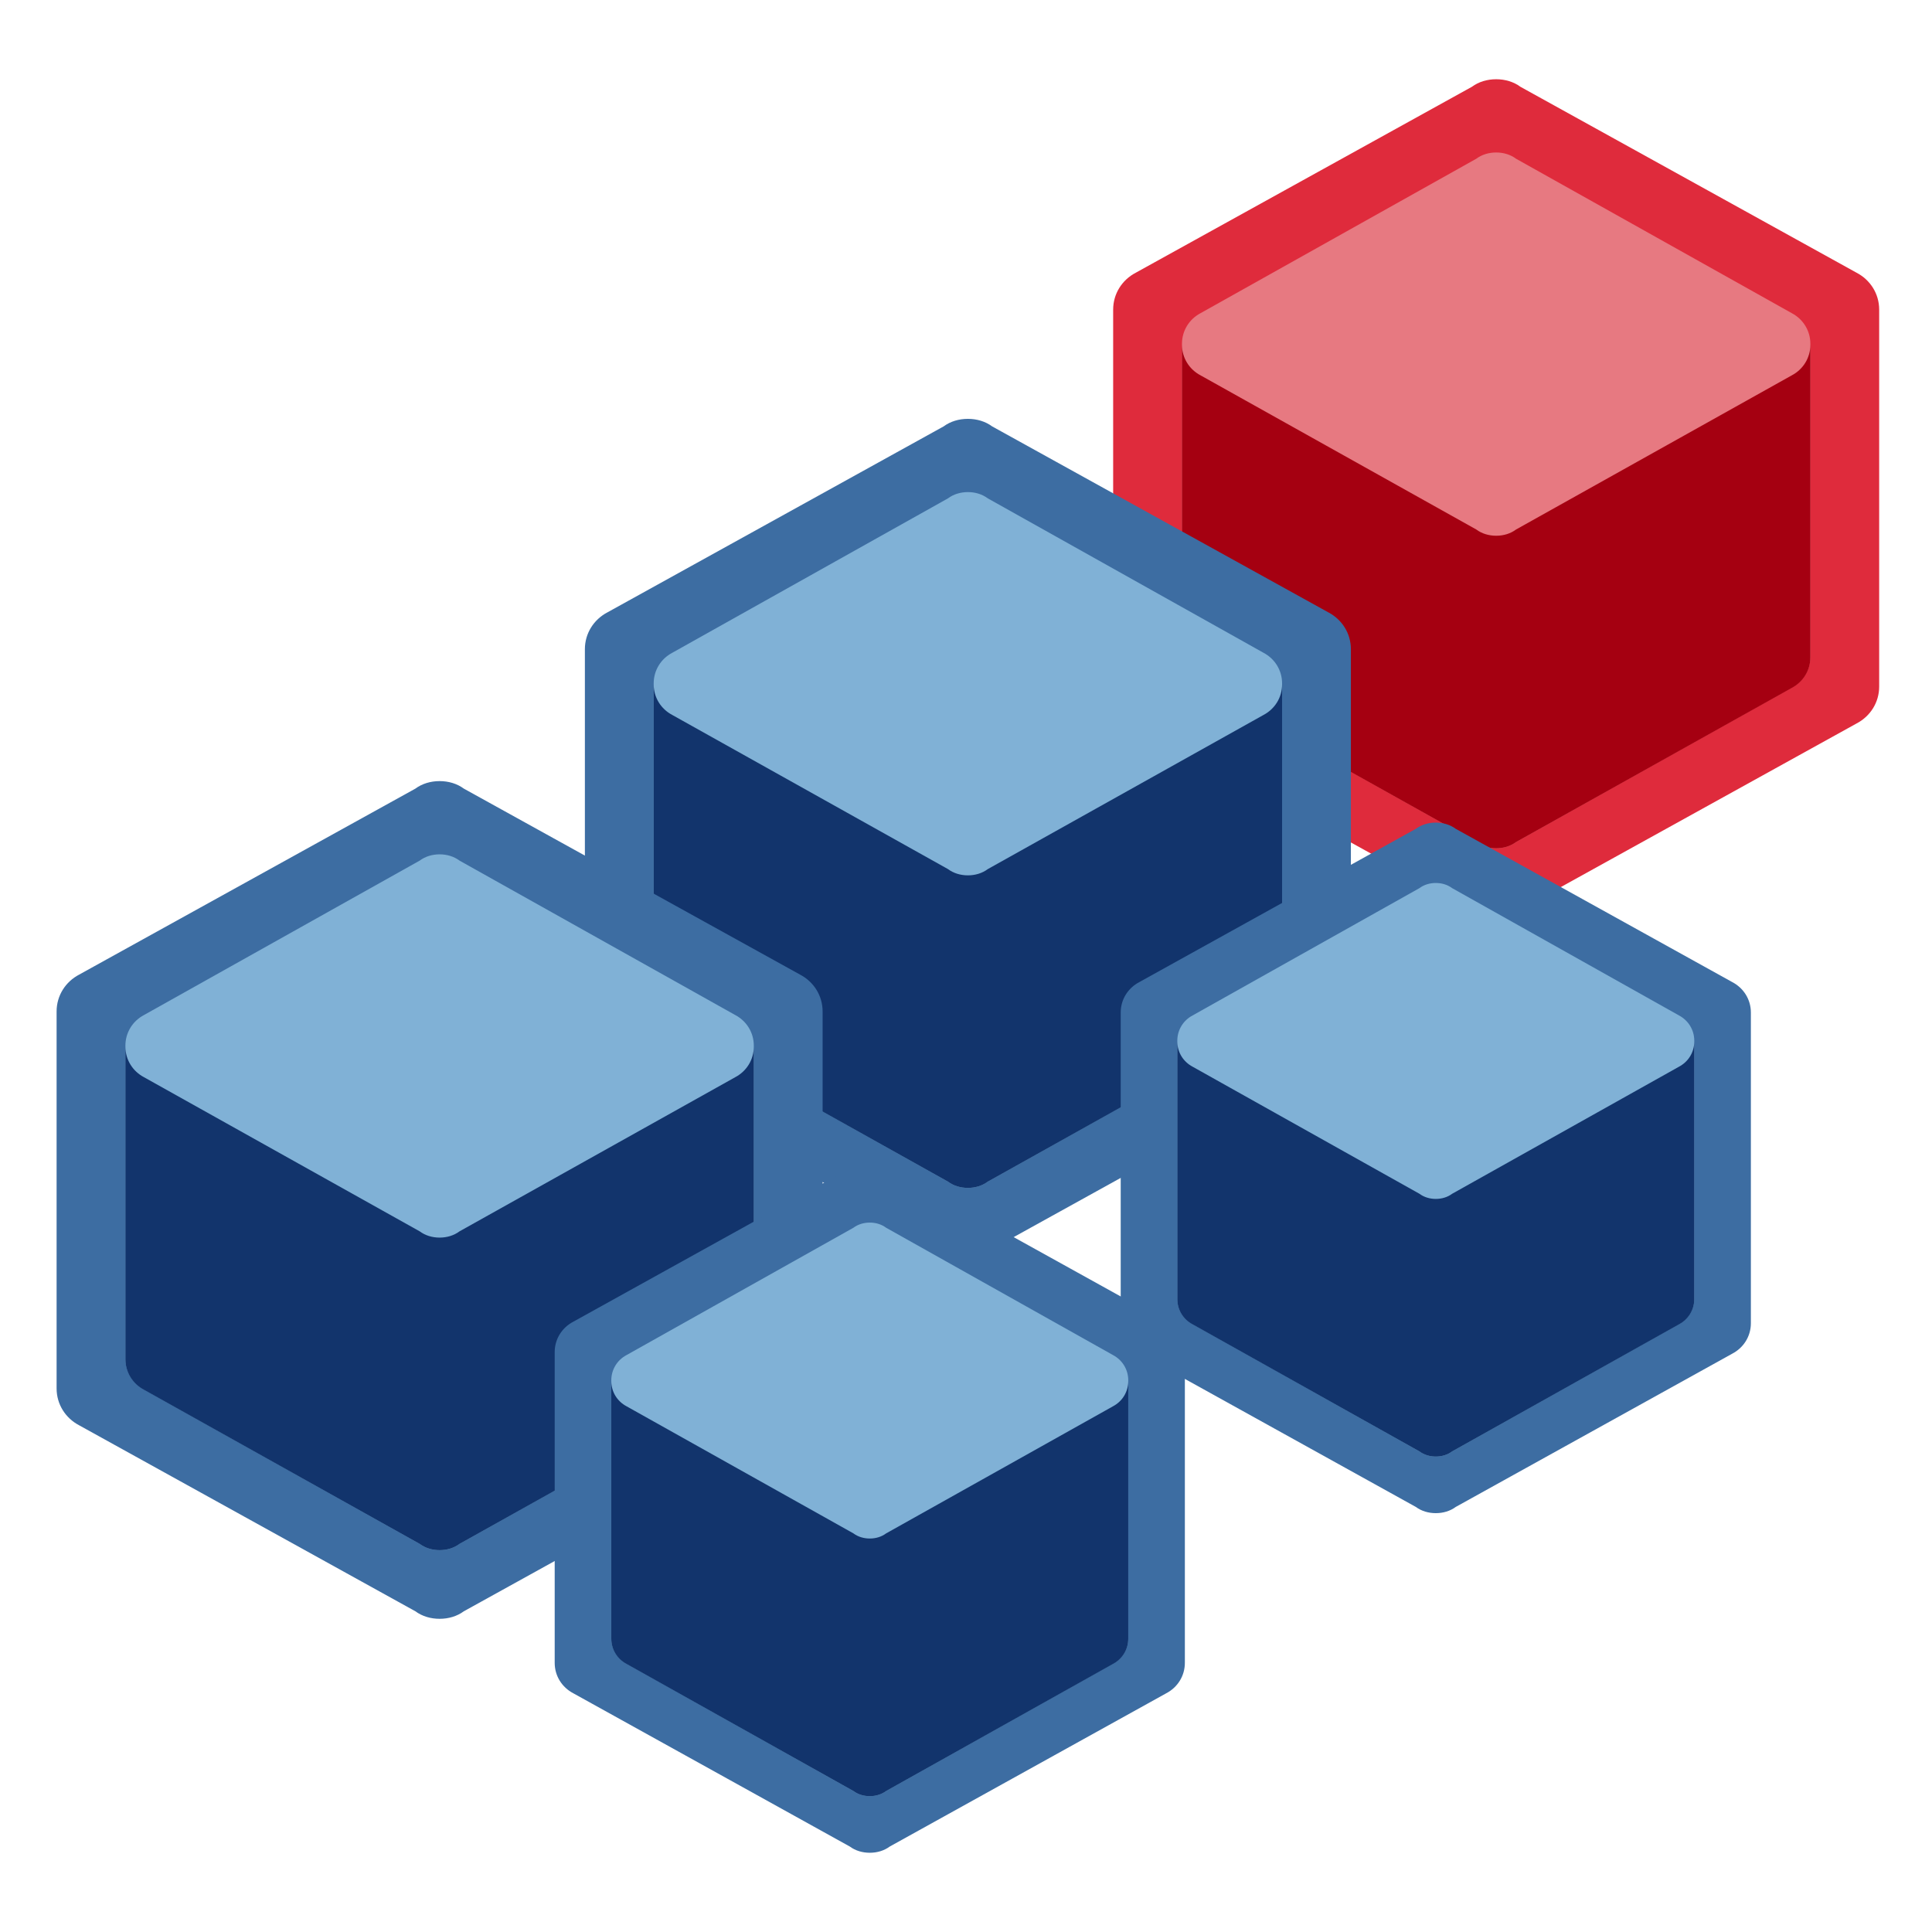
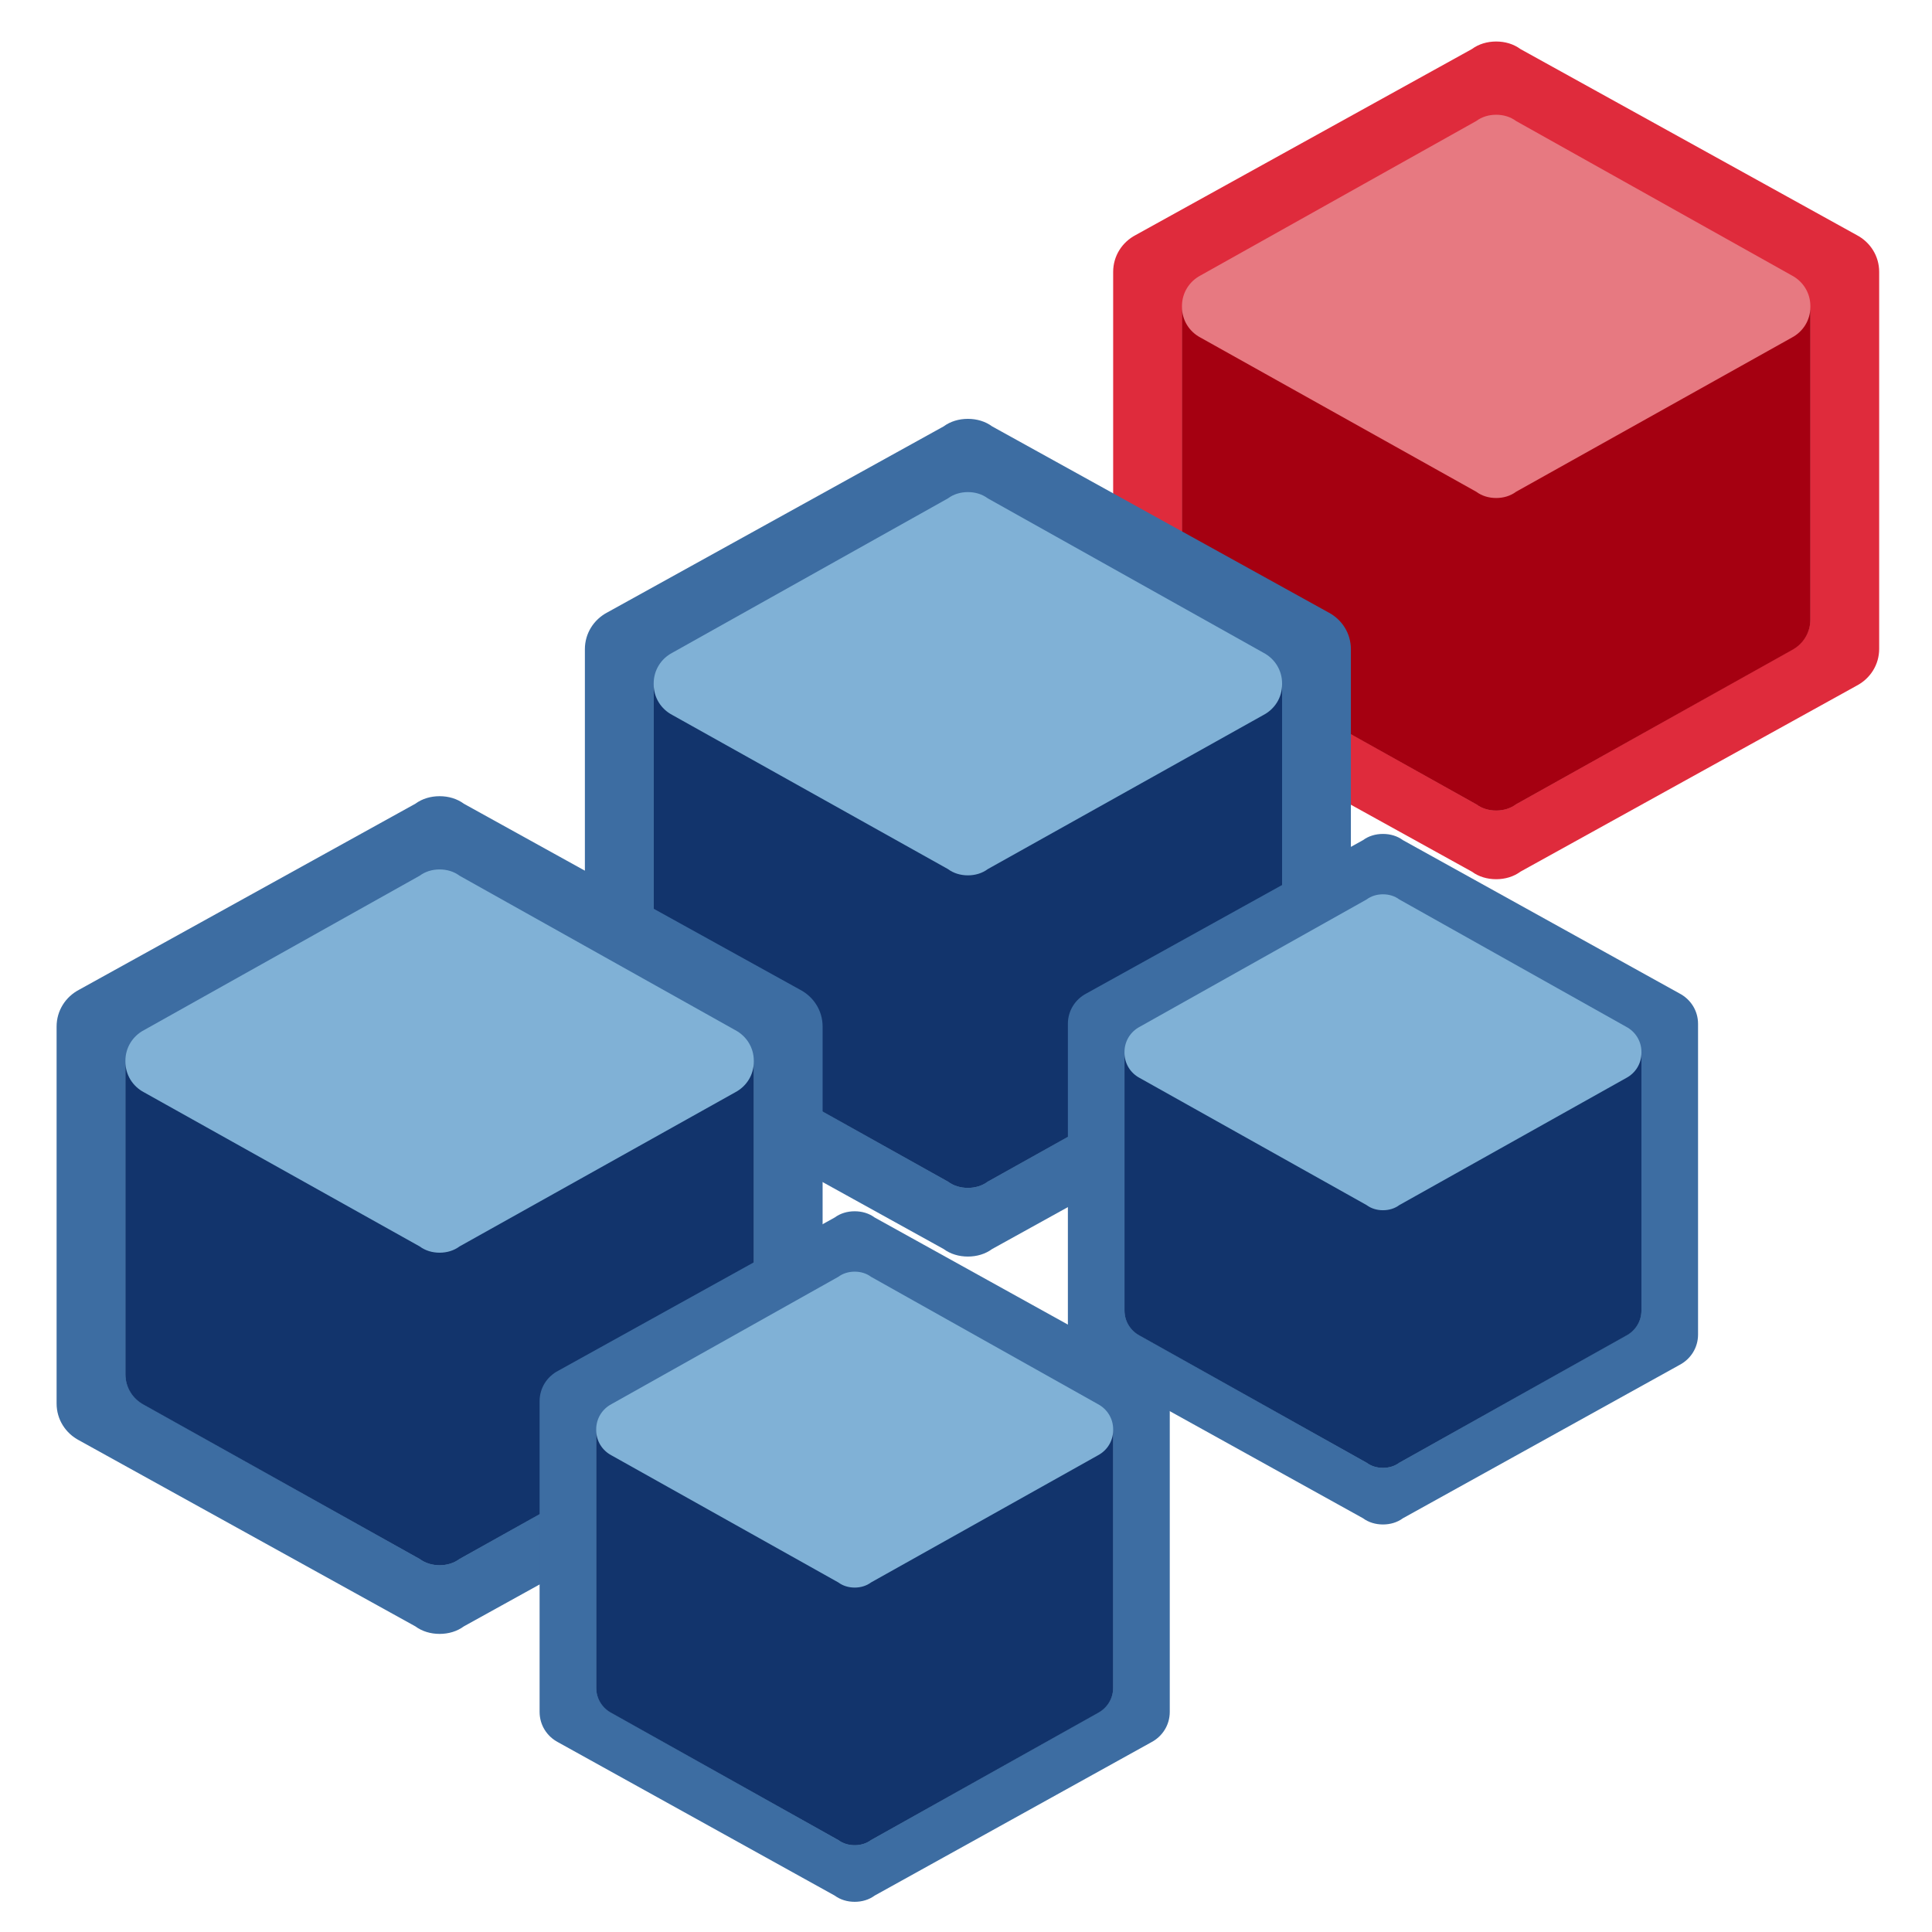
<svg xmlns="http://www.w3.org/2000/svg" width="512px" height="512px" viewBox="0 0 512 512" version="1.1">
-   <g id="Artboard" stroke="none" stroke-width="1" fill="none" fill-rule="evenodd">
-     <g id="Group-Copy-2" transform="translate(295, 21)">
+   <g id="Logo" stroke="none" stroke-width="1" fill="none" fill-rule="evenodd">
+     <g id="Group-Copy-2" transform="translate(295, 11)">
      <path d="M197.023,170.718 L107.928,220.002 C106.124,221.334 103.868,222 101.5,222 C99.132,222 96.876,221.334 95.072,220.002 L5.977,170.718 C2.368,168.831 0,165.168 0,160.95 L0,61.05 C0,56.832 2.368,53.169 5.977,51.282 L95.072,1.998 C96.876,0.666 99.132,0 101.5,0 C103.868,0 106.124,0.666 107.928,1.998 L197.023,51.282 C200.632,53.169 203,56.832 203,61.05 L203,160.95 C203,165.168 200.632,168.831 197.023,170.718 Z" id="Path-Copy-2" fill="#DF2B3C" />
      <path d="M179.863,161.208 L106.774,202.144 C105.293,203.25 103.443,203.803 101.5,203.803 C99.557,203.803 97.707,203.25 96.226,202.144 L23.137,161.208 C20.176,159.641 18.234,156.599 18.234,153.095 L18.234,70.118 C18.234,66.615 20.176,63.572 23.137,62.005 L96.226,21.069 C97.707,19.963 99.557,19.41 101.5,19.41 C103.443,19.41 105.293,19.963 106.774,21.069 L179.863,62.005 C182.824,63.572 184.766,66.615 184.766,70.118 L184.766,153.095 C184.766,156.599 182.824,159.641 179.863,161.208 Z" id="Path-Copy-3" fill="#E77981" />
      <path d="M18.234,70.361 C18.234,73.858 20.176,76.895 23.137,78.459 L96.226,119.32 C97.707,120.425 99.557,120.977 101.5,120.977 C103.443,120.977 105.293,120.425 106.774,119.32 L179.863,78.459 C182.824,76.895 184.766,73.858 184.766,70.361 L184.766,153.187 C184.766,156.684 182.824,159.721 179.863,161.286 L106.774,202.147 C105.293,203.251 103.443,203.803 101.5,203.803 C99.557,203.803 97.707,203.251 96.226,202.147 L23.137,161.286 C20.176,159.721 18.234,156.684 18.234,153.187 L18.234,70.361 Z" id="Combined-Shape-Copy" fill="#A50011" fill-rule="nonzero" />
    </g>
    <g id="Group" transform="translate(155, 111)">
      <path d="M203,160.95 C203,165.168 200.632,168.831 197.023,170.718 L107.928,220.002 C106.124,221.334 103.868,222 101.5,222 C99.132,222 96.876,221.334 95.072,220.002 L5.977,170.718 C2.368,168.831 0,165.168 0,160.95 L0,61.05 C0,56.832 2.368,53.169 5.977,51.282 L95.072,1.998 C96.876,0.666 99.132,0 101.5,0 C103.868,0 106.124,0.666 107.928,1.998 L197.023,51.282 C200.632,53.169 203,56.832 203,61.05 L203,160.95 Z" id="Path-Copy-2" fill="#3D6DA2" />
      <path d="M184.766,153.095 C184.766,156.599 182.824,159.641 179.863,161.208 L106.774,202.144 C105.293,203.25 103.443,203.803 101.5,203.803 C99.557,203.803 97.707,203.25 96.226,202.144 L23.137,161.208 C20.176,159.641 18.234,156.599 18.234,153.095 L18.234,70.118 C18.234,66.615 20.176,63.572 23.137,62.005 L96.226,21.069 C97.707,19.963 99.557,19.41 101.5,19.41 C103.443,19.41 105.293,19.963 106.774,21.069 L179.863,62.005 C182.824,63.572 184.766,66.615 184.766,70.118 L184.766,153.095 Z" id="Path-Copy-3" fill="#80B1D6" />
      <path d="M18.234,70.361 C18.234,73.858 20.176,76.895 23.137,78.459 L96.226,119.32 C97.707,120.425 99.557,120.977 101.5,120.977 C103.443,120.977 105.293,120.425 106.774,119.32 L179.863,78.459 C182.824,76.895 184.766,73.858 184.766,70.361 L184.766,153.187 C184.766,156.684 182.824,159.721 179.863,161.286 L106.774,202.147 C105.293,203.251 103.443,203.803 101.5,203.803 C99.557,203.803 97.707,203.251 96.226,202.147 L23.137,161.286 C20.176,159.721 18.234,156.684 18.234,153.187 L18.234,70.361 Z" id="Combined-Shape-Copy" fill="#12346C" fill-rule="nonzero" />
    </g>
-     <g id="Group-Copy" transform="translate(15, 207)">
+     <g id="Group-Copy" transform="translate(15, 211)">
      <path d="M203,160.95 C203,165.168 200.632,168.831 197.023,170.718 L107.928,220.002 C106.124,221.334 103.868,222 101.5,222 C99.132,222 96.876,221.334 95.072,220.002 L5.977,170.718 C2.368,168.831 0,165.168 0,160.95 L0,61.05 C0,56.832 2.368,53.169 5.977,51.282 L95.072,1.998 C96.876,0.666 99.132,0 101.5,0 C103.868,0 106.124,0.666 107.928,1.998 L197.023,51.282 C200.632,53.169 203,56.832 203,61.05 L203,160.95 Z" id="Path-Copy-2" fill="#3D6DA2" />
      <path d="M184.766,153.095 C184.766,156.599 182.824,159.641 179.863,161.208 L106.774,202.144 C105.293,203.25 103.443,203.803 101.5,203.803 C99.557,203.803 97.707,203.25 96.226,202.144 L23.137,161.208 C20.176,159.641 18.234,156.599 18.234,153.095 L18.234,70.118 C18.234,66.615 20.176,63.572 23.137,62.005 L96.226,21.069 C97.707,19.963 99.557,19.41 101.5,19.41 C103.443,19.41 105.293,19.963 106.774,21.069 L179.863,62.005 C182.824,63.572 184.766,66.615 184.766,70.118 L184.766,153.095 Z" id="Path-Copy-3" fill="#80B1D6" />
      <path d="M18.234,70.361 C18.234,73.858 20.176,76.895 23.137,78.459 L96.226,119.32 C97.707,120.425 99.557,120.977 101.5,120.977 C103.443,120.977 105.293,120.425 106.774,119.32 L179.863,78.459 C182.824,76.895 184.766,73.858 184.766,70.361 L184.766,153.187 C184.766,156.684 182.824,159.721 179.863,161.286 L106.774,202.147 C105.293,203.251 103.443,203.803 101.5,203.803 C99.557,203.803 97.707,203.251 96.226,202.147 L23.137,161.286 C20.176,159.721 18.234,156.684 18.234,153.187 L18.234,70.361 Z" id="Combined-Shape-Copy" fill="#12346C" fill-rule="nonzero" />
    </g>
-     <g id="Group-Copy-6" transform="translate(297, 218)">
+     <g id="Group-Copy-6" transform="translate(283, 221)">
      <path d="M167,132.675 C167,136.152 165.052,139.172 162.083,140.727 L88.788,181.353 C87.304,182.451 85.448,183 83.5,183 C81.552,183 79.696,182.451 78.212,181.353 L4.917,140.727 C1.948,139.172 0,136.152 0,132.675 L0,50.325 C0,46.848 1.948,43.828 4.917,42.273 L78.212,1.647 C79.696,0.549 81.552,0 83.5,0 C85.448,0 87.304,0.549 88.788,1.647 L162.083,42.273 C165.052,43.828 167,46.848 167,50.325 L167,132.675 Z" id="Path-Copy-2" fill="#3D6DA2" />
      <path d="M152,126.2 C152,129.088 150.402,131.596 147.966,132.888 L87.838,166.632 C86.621,167.544 85.098,168 83.5,168 C81.902,168 80.379,167.544 79.162,166.632 L19.034,132.888 C16.598,131.596 15,129.088 15,126.2 L15,57.8 C15,54.912 16.598,52.404 19.034,51.112 L79.162,17.368 C80.379,16.456 81.902,16 83.5,16 C85.098,16 86.621,16.456 87.838,17.368 L147.966,51.112 C150.402,52.404 152,54.912 152,57.8 L152,126.2 Z" id="Path-Copy-3" fill="#80B1D6" />
      <path d="M15,58 C15,60.883 16.598,63.386 19.034,64.676 L79.162,98.359 C80.379,99.269 81.902,99.724 83.5,99.724 C85.098,99.724 86.621,99.269 87.838,98.359 L147.966,64.676 C150.402,63.386 152,60.883 152,58 L152,126.276 C152,129.159 150.402,131.662 147.966,132.952 L87.838,166.634 C86.621,167.545 85.098,168 83.5,168 C81.902,168 80.379,167.545 79.162,166.634 L19.034,132.952 C16.598,131.662 15,129.159 15,126.276 L15,58 Z" id="Combined-Shape-Copy" fill="#12346C" fill-rule="nonzero" />
    </g>
-     <g id="Group-Copy-3" transform="translate(147, 308)">
+     <g id="Group-Copy-3" transform="translate(143, 321)">
      <path d="M167,132.675 C167,136.152 165.052,139.172 162.083,140.727 L88.788,181.353 C87.304,182.451 85.448,183 83.5,183 C81.552,183 79.696,182.451 78.212,181.353 L4.917,140.727 C1.948,139.172 0,136.152 0,132.675 L0,50.325 C0,46.848 1.948,43.828 4.917,42.273 L78.212,1.647 C79.696,0.549 81.552,0 83.5,0 C85.448,0 87.304,0.549 88.788,1.647 L162.083,42.273 C165.052,43.828 167,46.848 167,50.325 L167,132.675 Z" id="Path-Copy-2" fill="#3D6DA2" />
      <path d="M152,126.2 C152,129.088 150.402,131.596 147.966,132.888 L87.838,166.632 C86.621,167.544 85.098,168 83.5,168 C81.902,168 80.379,167.544 79.162,166.632 L19.034,132.888 C16.598,131.596 15,129.088 15,126.2 L15,57.8 C15,54.912 16.598,52.404 19.034,51.112 L79.162,17.368 C80.379,16.456 81.902,16 83.5,16 C85.098,16 86.621,16.456 87.838,17.368 L147.966,51.112 C150.402,52.404 152,54.912 152,57.8 L152,126.2 Z" id="Path-Copy-3" fill="#80B1D6" />
      <path d="M15,58 C15,60.883 16.598,63.386 19.034,64.676 L79.162,98.359 C80.379,99.269 81.902,99.724 83.5,99.724 C85.098,99.724 86.621,99.269 87.838,98.359 L147.966,64.676 C150.402,63.386 152,60.883 152,58 L152,126.276 C152,129.159 150.402,131.662 147.966,132.952 L87.838,166.634 C86.621,167.545 85.098,168 83.5,168 C81.902,168 80.379,167.545 79.162,166.634 L19.034,132.952 C16.598,131.662 15,129.159 15,126.276 L15,58 Z" id="Combined-Shape-Copy" fill="#12346C" fill-rule="nonzero" />
    </g>
  </g>
</svg>
